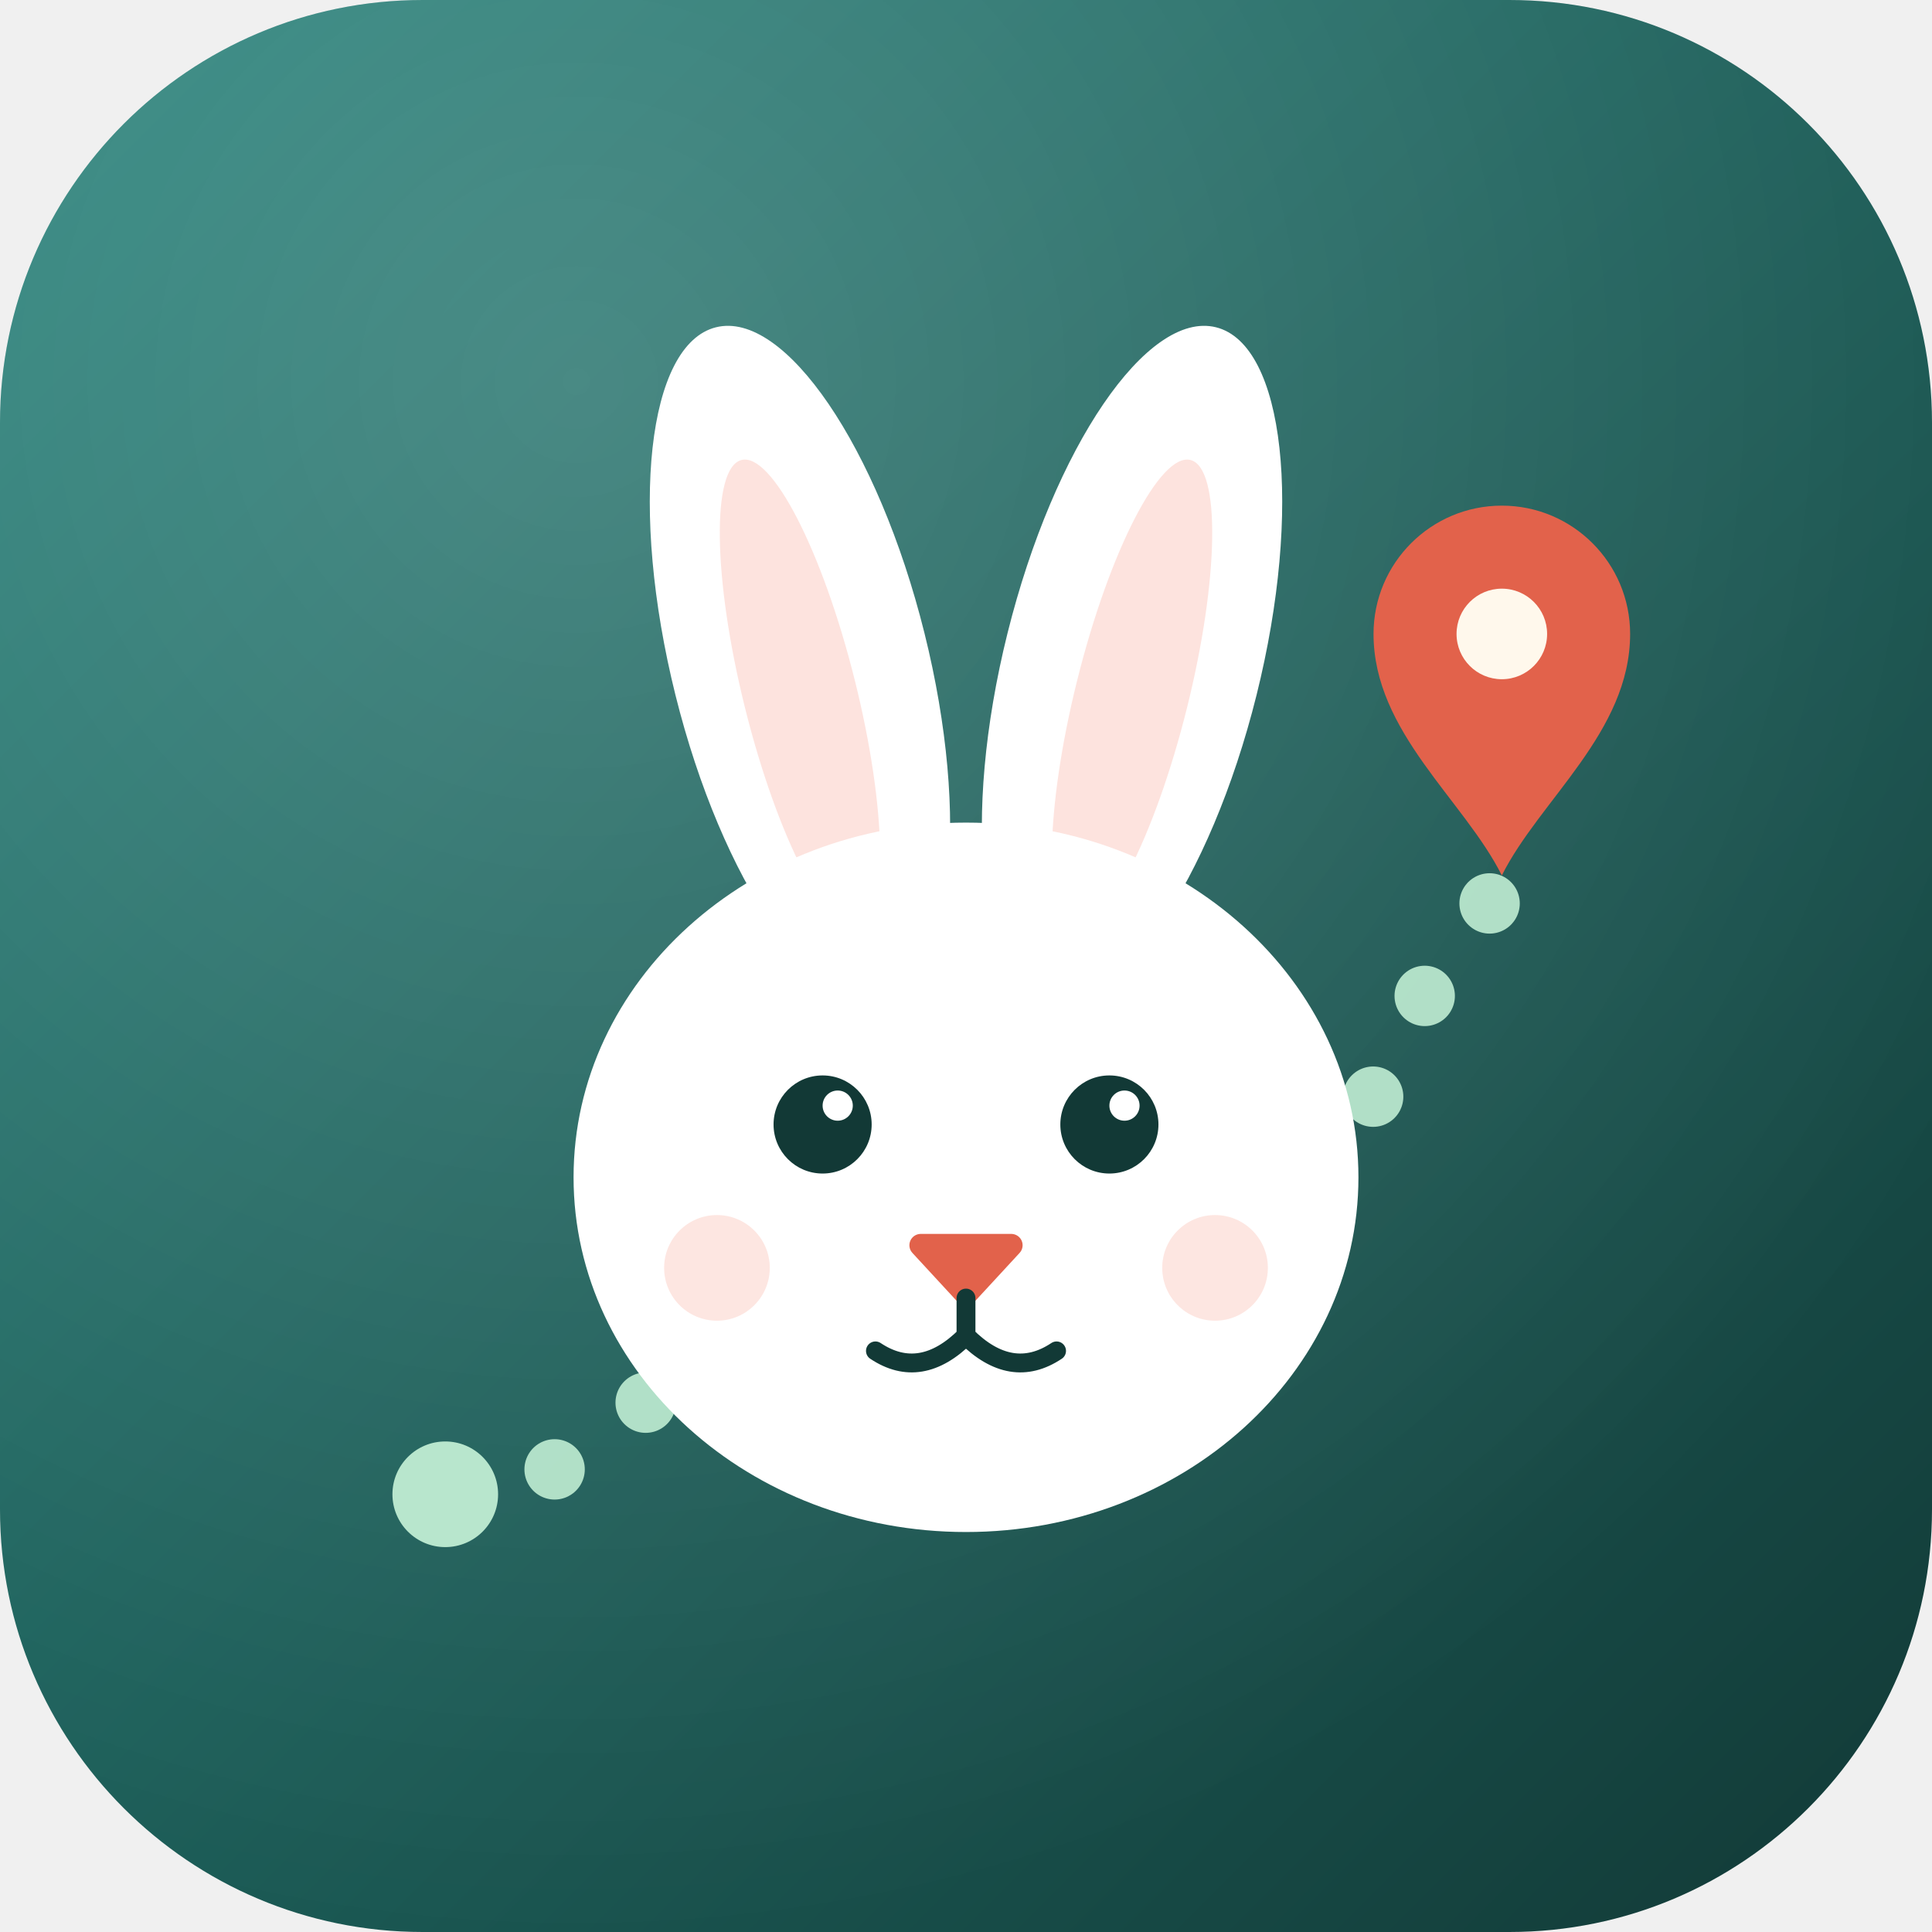
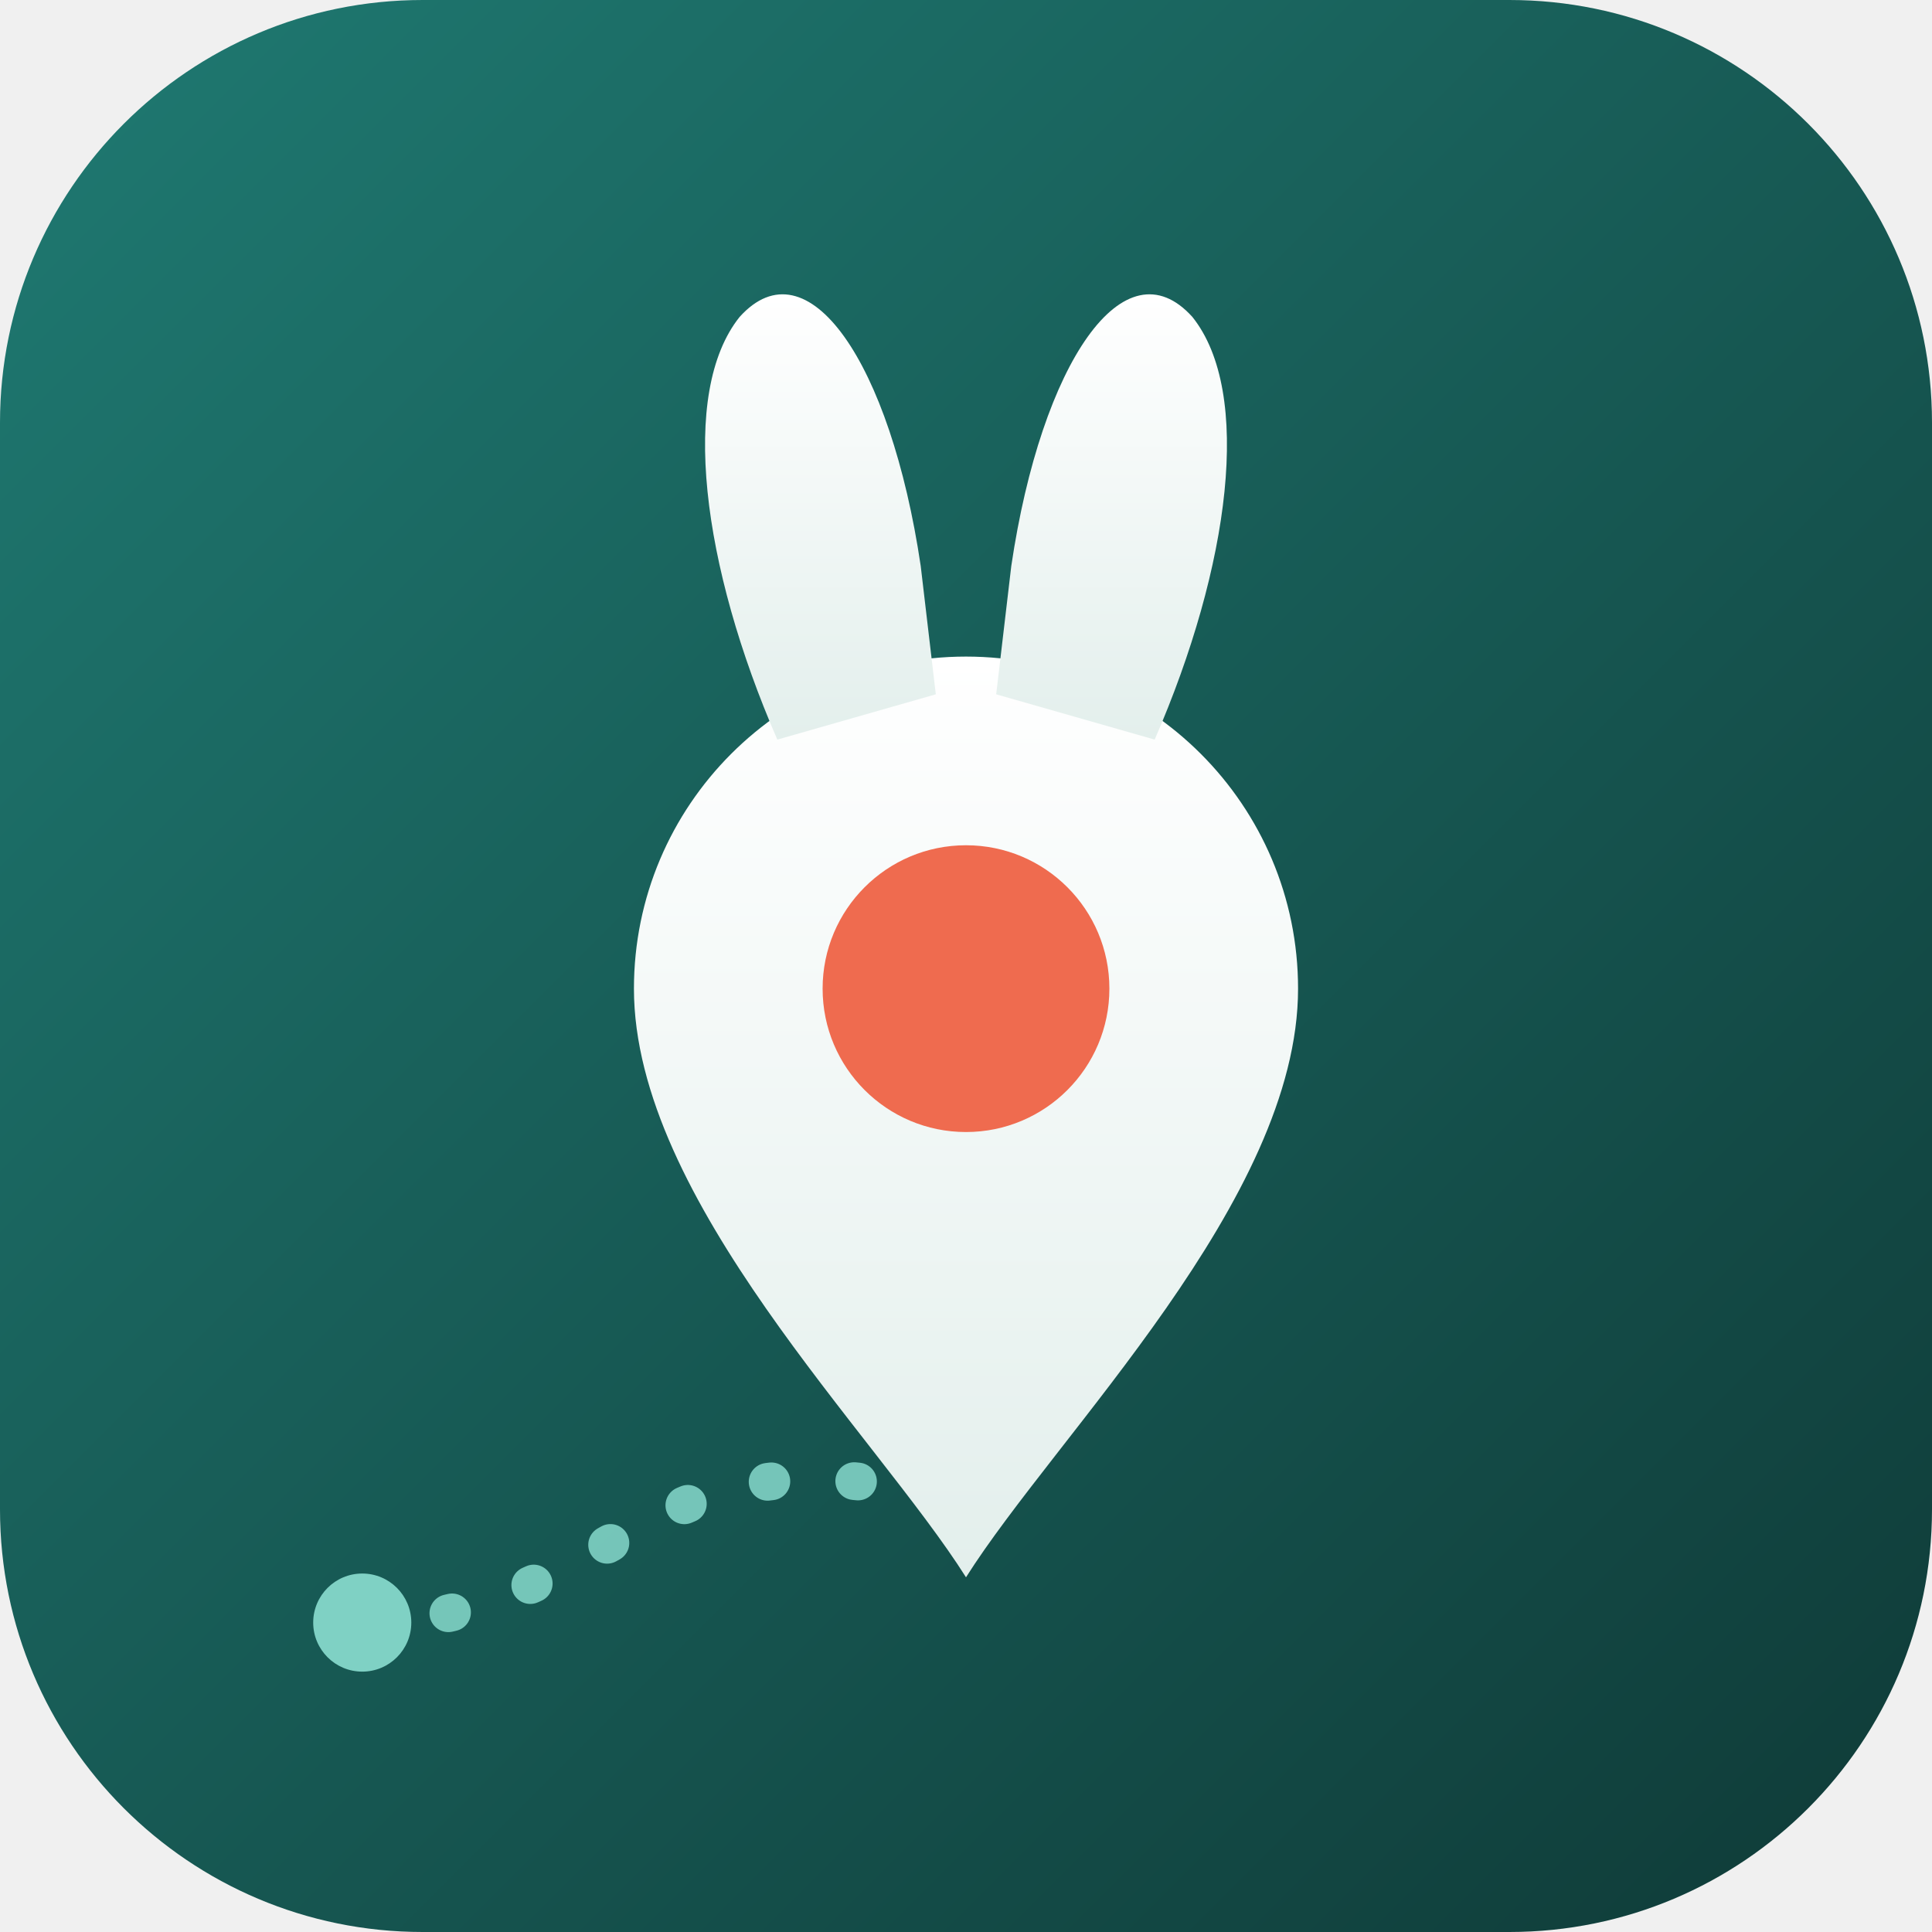
<svg xmlns="http://www.w3.org/2000/svg" width="64" height="64" viewBox="0 0 512 512">
  <defs>
    <linearGradient id="bg" x1="0" y1="0" x2="1" y2="1">
-       <stop offset="0" stop-color="#26827a" />
-       <stop offset="1" stop-color="#123936" />
+       <stop offset="0" stop-color="#1f7a72" />
+       <stop offset="1" stop-color="#0f3a37" />
    </linearGradient>
-     <radialGradient id="glow" cx="0.3" cy="0.2" r="0.8">
-       <stop offset="0" stop-color="#ffffff" stop-opacity="0.18" />
-       <stop offset="1" stop-color="#ffffff" stop-opacity="0" />
-     </radialGradient>
+     <linearGradient id="mark" x1="0" y1="0" x2="0" y2="1">
+       <stop offset="0" stop-color="#ffffff" />
+       <stop offset="1" stop-color="#e3efec" />
+     </linearGradient>
  </defs>
  <rect width="512" height="512" rx="112" fill="url(#bg)" />
-   <rect width="512" height="512" rx="112" fill="url(#glow)" />
-   <path d="M118 396 C164 396 172 356 208 352 M304 352 C356 346 360 274 398 236" fill="none" stroke="#b8e6cd" stroke-width="16" stroke-linecap="round" stroke-dasharray="0 30" opacity="0.95" />
-   <circle cx="118" cy="396" r="14" fill="#b8e6cd" />
-   <g transform="translate(398 168)">
-     <path d="M0 64 C-10 44 -34 26 -34 0 A34 34 0 0 1 34 0 C34 26 10 44 0 64Z" fill="#e2624b" />
-     <circle cx="0" cy="0" r="12" fill="#fff8ec" />
+   <path d="M96 430 C 150 430, 168 392, 214 392 S 256 410, 256 410" fill="none" stroke="#7fd1c4" stroke-width="10" stroke-linecap="round" stroke-dasharray="1 22" opacity=".9" />
+   <circle cx="96" cy="430" r="13" fill="#7fd1c4" />
+   <g fill="url(#mark)">
+     <path d="M256 418 C 232 380, 168 318, 168 262 A 88 88 0 0 1 344 262 C 344 318, 280 380, 256 418 Z" />
+     <path d="M206 196 C 186 150, 180 104, 196 84 C 214 64, 236 96, 244 150 L 248 184 Z" />
+     <path d="M306 196 C 326 150, 332 104, 316 84 C 298 64, 276 96, 268 150 L 264 184 Z" />
  </g>
-   <g>
-     <ellipse cx="212" cy="176" rx="34" ry="92" transform="rotate(-14 212 176)" fill="#ffffff" />
-     <ellipse cx="300" cy="176" rx="34" ry="92" transform="rotate(14 300 176)" fill="#ffffff" />
-     <ellipse cx="212" cy="184" rx="15" ry="64" transform="rotate(-14 212 184)" fill="#fde3de" />
-     <ellipse cx="300" cy="184" rx="15" ry="64" transform="rotate(14 300 184)" fill="#fde3de" />
-     <ellipse cx="256" cy="312" rx="104" ry="94" fill="#ffffff" />
-     <circle cx="218" cy="298" r="13" fill="#123936" />
-     <circle cx="294" cy="298" r="13" fill="#123936" />
-     <circle cx="222" cy="293" r="4" fill="#ffffff" />
-     <circle cx="298" cy="293" r="4" fill="#ffffff" />
-     <path d="M244 330 h24 l-12 13z" fill="#e2624b" stroke="#e2624b" stroke-width="6" stroke-linejoin="round" />
-     <path d="M256 344 v10 M256 354 q-12 12 -24 4 M256 354 q12 12 24 4" fill="none" stroke="#123936" stroke-width="5" stroke-linecap="round" />
-     <circle cx="190" cy="336" r="14" fill="#fde3de" opacity="0.9" />
-     <circle cx="322" cy="336" r="14" fill="#fde3de" opacity="0.9" />
-   </g>
+   <circle cx="256" cy="262" r="38" fill="#ef6b4f" />
</svg>
